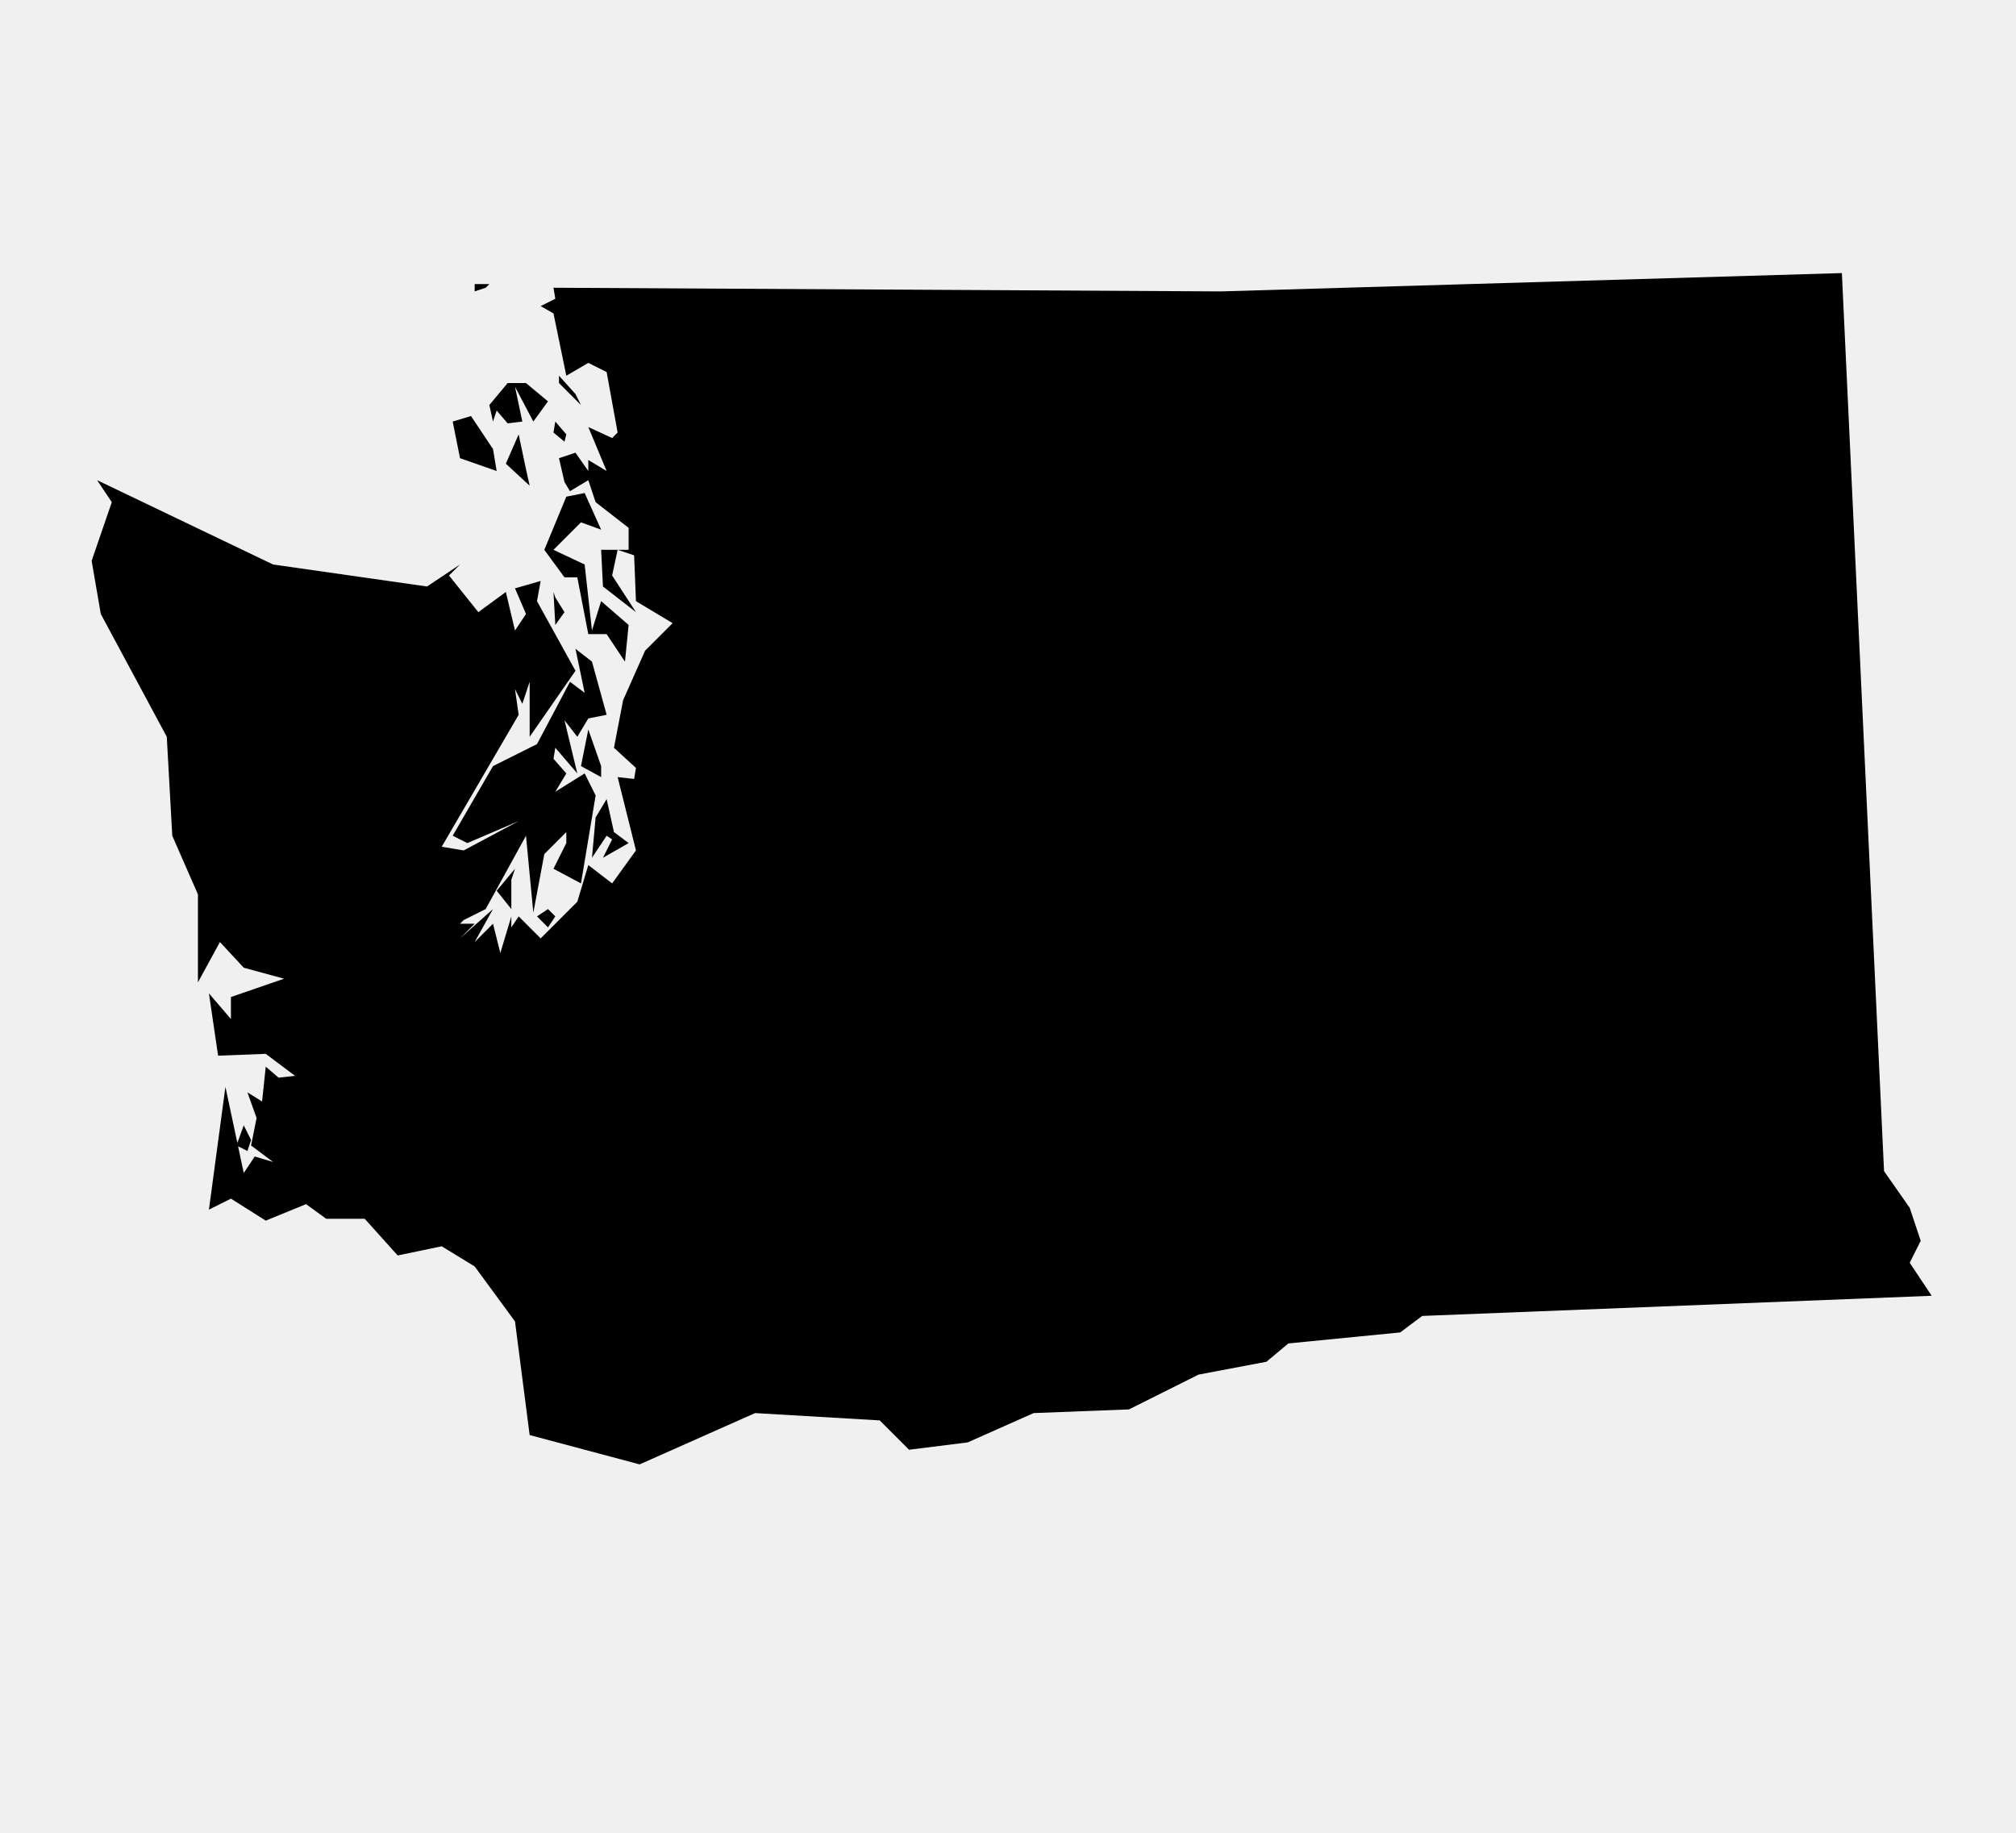
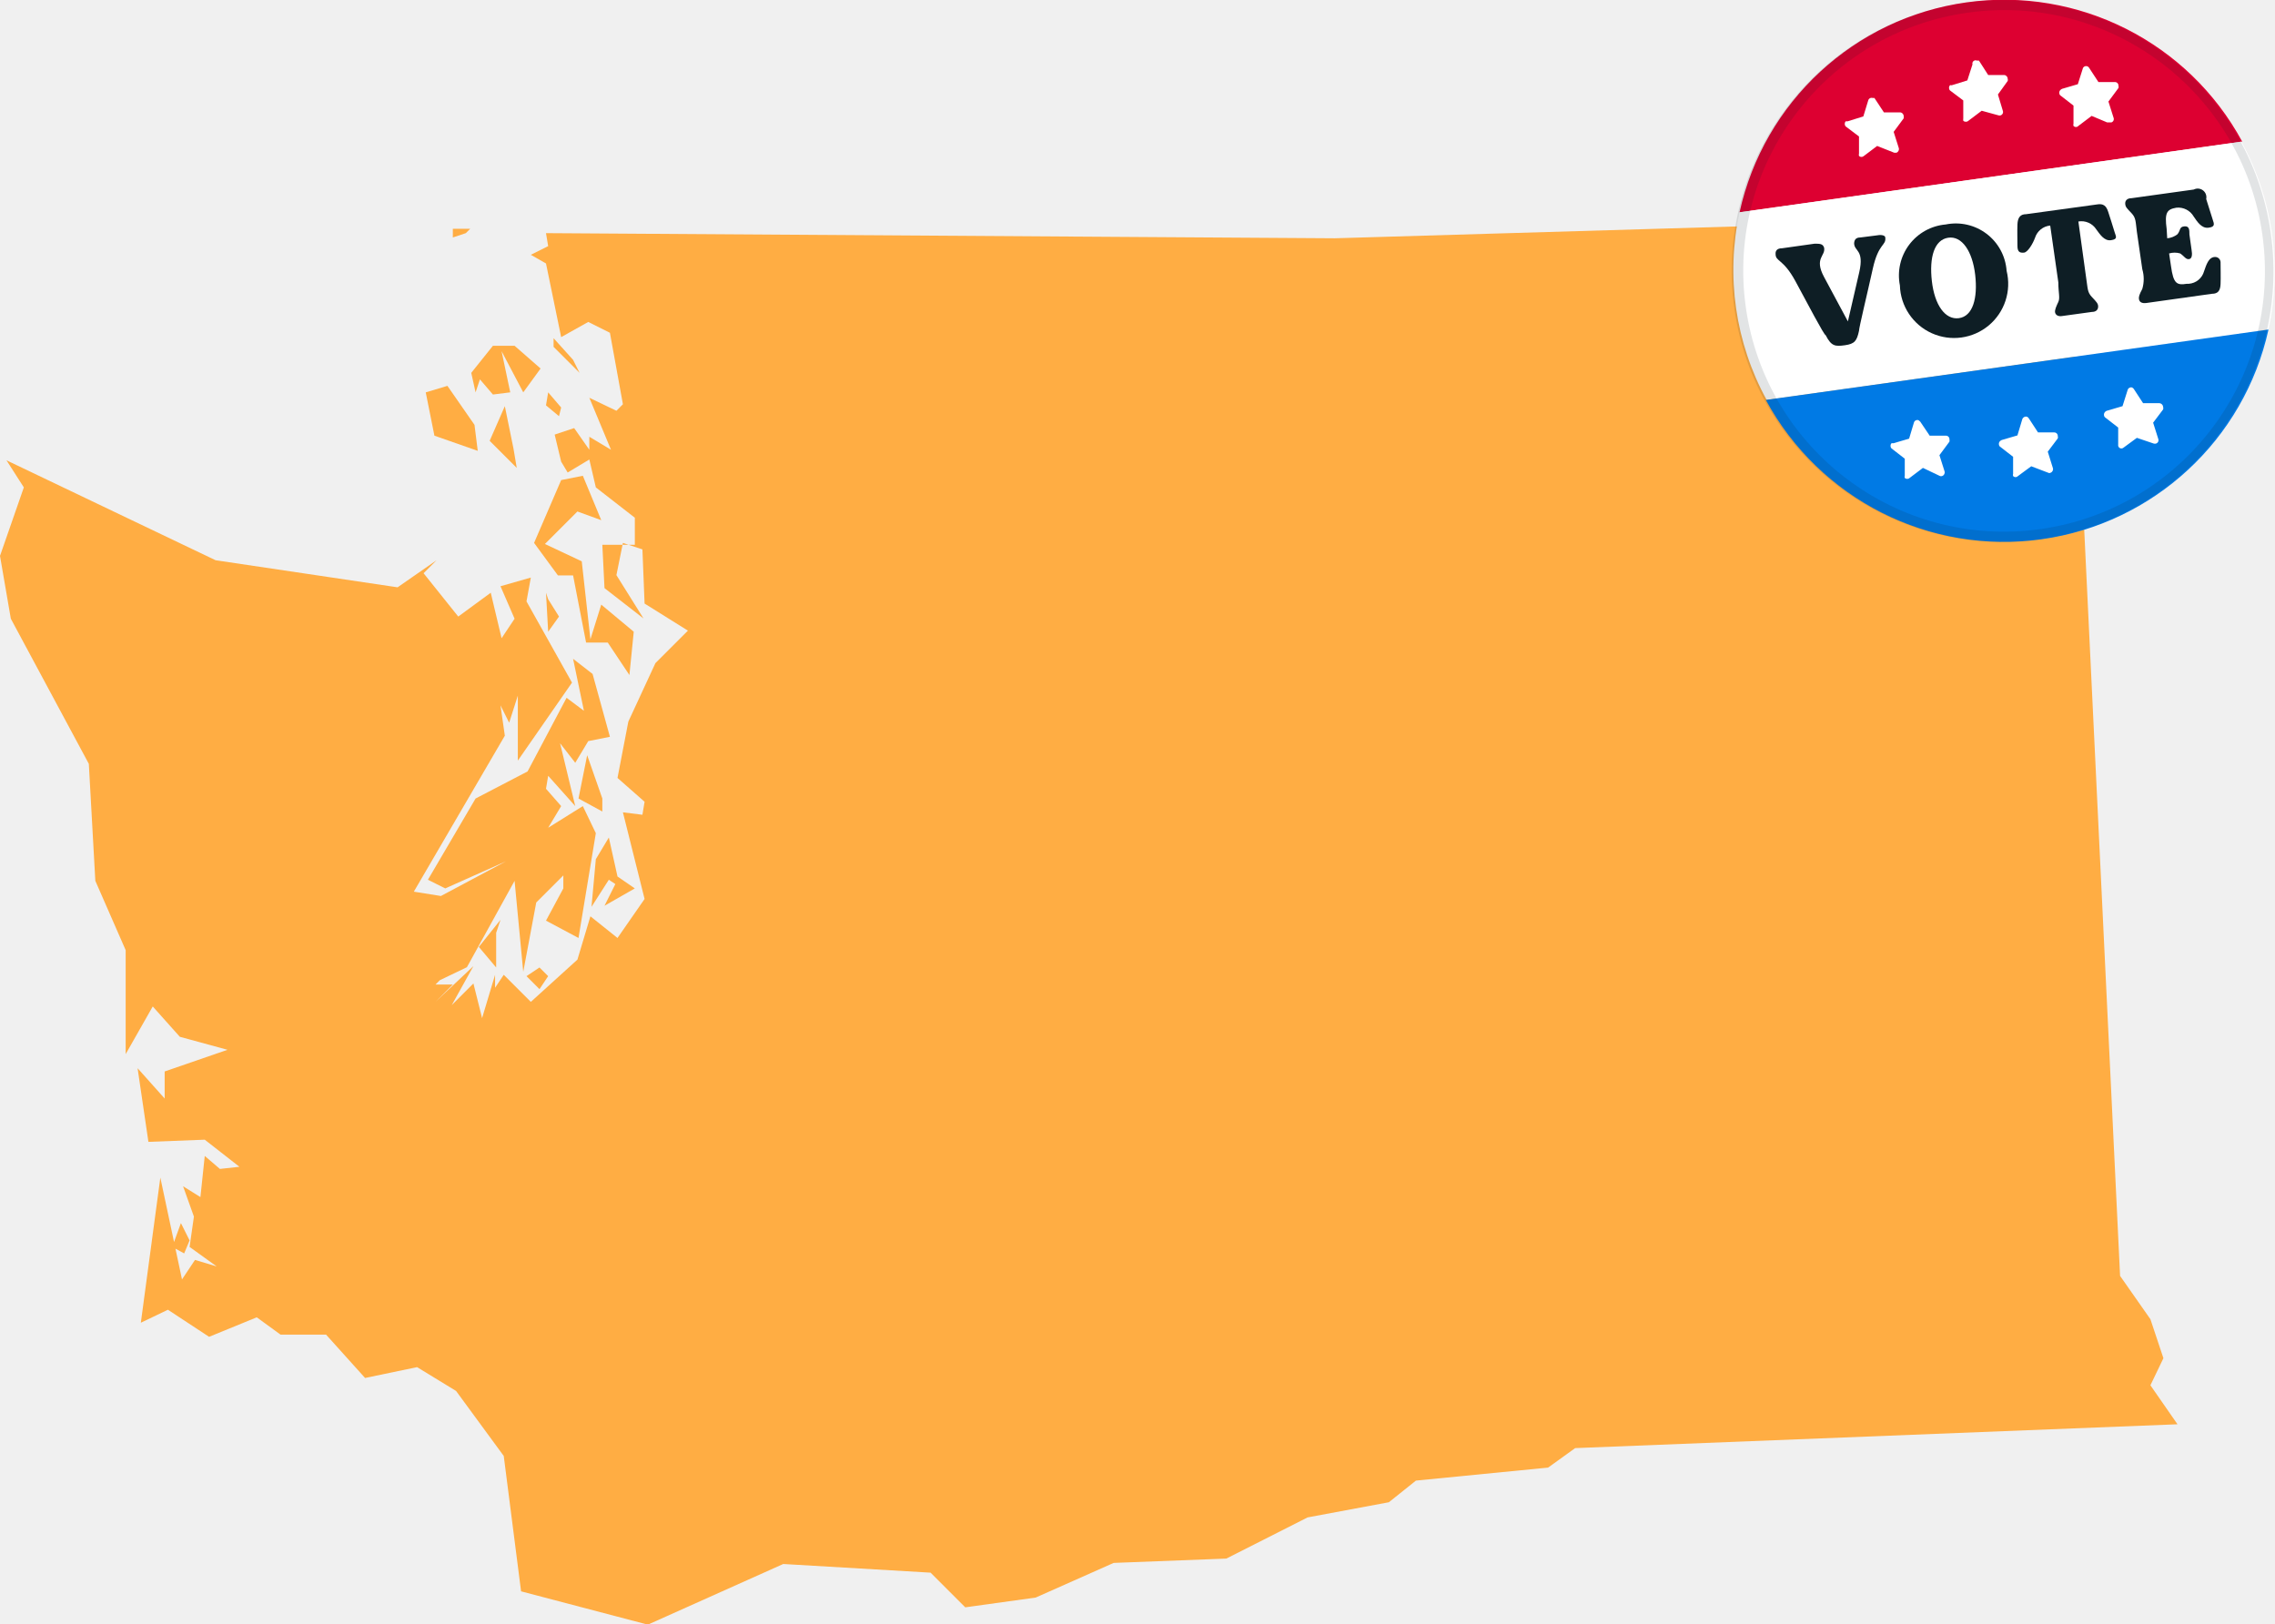
- <svg xmlns="http://www.w3.org/2000/svg" version="1.1" width="88" height="80" viewBox="0 0 88 80">
-   <path d="M10.8 50.24l0.16-0.48-0.32-0.64-0.32 0.88zM23.92 40.48l0.32-0.48-0.32-0.32-0.48 0.32zM22.32 39.68v-1.28l0.16-0.48-0.8 0.96zM26.8 36.32l-0.32-1.44-0.48 0.8-0.16 1.76 0.64-0.96 0.24 0.16-0.4 0.8 1.12-0.64zM26.24 33.44l-0.56-1.6-0.32 1.6 0.88 0.48v-0.48zM24.64 26.72l-0.4-0.64-0.080-0.24 0.080 1.44zM25.52 21.52l-0.8 0.16-0.96 2.32 0.88 1.2h0.56l0.48 2.48h0.8l0.8 1.2 0.16-1.6-1.2-1.040-0.4 1.28-0.32-2.88-1.36-0.64 1.2-1.2 0.88 0.32zM22.96 20.48l-0.32-1.52-0.56 1.28 1.040 0.96zM24.64 19.28l0.080-0.32-0.48-0.56-0.080 0.48zM21.52 19.6l-0.96-1.44-0.8 0.24 0.32 1.6 1.6 0.56zM22.96 16.72h-0.8l-0.8 0.96 0.16 0.72 0.16-0.48 0.48 0.56 0.64-0.080-0.32-1.52 0.8 1.52 0.64-0.88zM25.36 17.68l-0.24-0.48-0.72-0.8v0.32zM21.2 12.56l0.16-0.16h-0.64v0.32zM80.4 11.92l-27.12 0.8-29.12-0.16 0.080 0.48-0.64 0.32 0.56 0.32 0.56 2.72 0.96-0.56 0.8 0.4 0.48 2.64-0.24 0.24-1.040-0.48 0.8 1.92-0.8-0.48v0.48l-0.56-0.8-0.72 0.24 0.24 1.040 0.24 0.4 0.8-0.48 0.32 0.96 1.44 1.12v0.96h-1.2l0.080 1.6 1.44 1.12-1.040-1.6 0.24-1.12 0.72 0.24 0.080 2 1.6 0.96-1.2 1.2-0.96 2.16-0.4 2.080 0.96 0.88-0.080 0.48-0.72-0.080 0.8 3.2-1.040 1.44-1.040-0.8-0.48 1.6-1.6 1.6-0.96-0.96-0.32 0.48v-0.48l-0.48 1.6-0.32-1.28-0.8 0.8 0.8-1.44-1.44 1.28 0.64-0.64h-0.64l0.16-0.16 0.96-0.48 1.76-3.2 0.32 3.36 0.48-2.56 0.96-0.96v0.48l-0.56 1.12 1.2 0.64 0.64-3.84-0.48-0.96-1.28 0.8 0.48-0.8-0.56-0.64 0.080-0.48 0.96 1.12-0.56-2.32 0.56 0.72 0.48-0.8 0.8-0.16-0.64-2.32-0.72-0.56 0.4 1.92-0.64-0.48-1.44 2.72-1.92 0.96-1.76 3.040 0.64 0.32 2.24-0.96-2.4 1.28-0.96-0.16 3.36-5.76-0.16-1.12 0.32 0.64 0.32-0.96v2.4l2-2.88-1.68-3.040 0.16-0.88-1.12 0.32 0.48 1.12-0.48 0.72-0.4-1.68-1.2 0.88-1.28-1.6 0.48-0.48-1.44 0.96-6.72-0.96-7.68-3.68 0.64 0.96-0.88 2.56 0.4 2.32 2.88 5.36 0.24 4.32 1.12 2.56v3.84l0.96-1.76 1.040 1.12 1.76 0.48-2.32 0.8v0.96l-0.96-1.12 0.4 2.72 2.080-0.080 1.28 0.96-0.72 0.080-0.56-0.48-0.16 1.52-0.64-0.4 0.4 1.12-0.24 1.2 0.96 0.72-0.8-0.24-0.48 0.72-0.8-3.76-0.72 5.36 0.96-0.48 1.52 0.96 1.76-0.72 0.88 0.64h1.68l1.44 1.6 1.92-0.4 1.44 0.88 1.76 2.4 0.64 4.96 4.8 1.28 5.040-2.24 5.44 0.32 1.28 1.28 2.56-0.32 2.88-1.28 4.16-0.16 3.040-1.52 2.96-0.56 0.96-0.8 4.88-0.48 0.96-0.72 22.24-0.88-0.96-1.44 0.48-0.96-0.48-1.44-1.12-1.6z" />
+ <svg xmlns="http://www.w3.org/2000/svg" id="Layer_1" data-name="Layer 1" viewBox="0 0 84 59.97">
+   <defs>
+     <style>.cls-1{fill:#ffad43;}.cls-2{fill:#dd0031;}.cls-3{fill:#fff;}.cls-4{fill:#007ae5;}.cls-5,.cls-6{fill:#0e1e25;}.cls-6{fill-opacity:0.12;fill-rule:evenodd;}</style>
+   </defs>
+   <path class="cls-1" d="M6.8,46.29,7,45.81l-.32-.64-.32.88Zm13.12-9.76.32-.48-.32-.32-.48.32Zm-1.6-.8V34.45l.16-.48-.8,1Zm4.48-3.36-.32-1.44-.48.8-.16,1.76.64-1,.24.16-.4.8,1.12-.64Zm-.56-2.88-.56-1.6-.32,1.6.88.48Zm-1.6-6.72-.4-.64-.08-.24.08,1.44Zm.88-5.2-.8.16-1,2.32.88,1.2h.56l.48,2.48h.8l.8,1.2.16-1.6-1.2-1-.4,1.28-.32-2.88-1.36-.64,1.2-1.2.88.32Zm-2.56-1L18.64,15l-.56,1.28,1,1Zm1.68-1.2.08-.32-.48-.56-.08.48Zm-3.12.32-1-1.44-.8.24.32,1.6,1.6.56ZM19,12.77h-.8l-.8,1,.16.72.16-.48.48.56.64-.08-.32-1.52.8,1.52.64-.88Zm2.4,1-.24-.48-.72-.8v.32ZM17.2,8.61l.16-.16h-.64v.32ZM76.4,8l-27.12.8L20.16,8.61l.08.48-.64.32.56.32.56,2.72,1-.56.8.4L23,14.93l-.24.24-1-.48.8,1.92-.8-.48v.48l-.56-.8-.72.24.24,1,.24.4.8-.48L22,18l1.44,1.12v1h-1.2l.08,1.6,1.44,1.12-1-1.6L23,20.05l.72.24.08,2,1.6,1-1.2,1.2-1,2.16-.4,2.08,1,.88-.08.48L23,30l.8,3.2-1,1.44-1-.8-.48,1.6L19.6,37l-1-1-.32.48v-.48l-.48,1.6-.32-1.28-.8.8.8-1.44L16.08,37l.64-.64h-.64l.16-.16,1-.48L19,32.53l.32,3.36.48-2.56,1-1v.48L20.16,34l1.2.64L22,30.77l-.48-1-1.28.8.48-.8-.56-.64.08-.48,1,1.12-.56-2.32.56.72.48-.8.8-.16-.64-2.32-.72-.56.4,1.92-.64-.48-1.44,2.72-1.92,1-1.76,3,.64.32,2.24-1-2.4,1.28-1-.16,3.36-5.76-.16-1.12.32.64.32-1v2.4l2-2.88-1.68-3,.16-.88-1.12.32L19,22.85l-.48.72-.4-1.68-1.2.88-1.28-1.6.48-.48-1.44,1-6.72-1L.24,17l.64,1L0,20.53l.4,2.32,2.88,5.36.24,4.32,1.12,2.56v3.84l1-1.76,1,1.12,1.76.48-2.32.8v1l-1-1.12.4,2.72,2.08-.08,1.28,1-.72.08-.56-.48-.16,1.52-.64-.4.4,1.12L7,46.05l1,.72-.8-.24-.48.72-.8-3.76-.72,5.36,1-.48,1.52,1,1.76-.72.88.64h1.68l1.44,1.6,1.92-.4,1.44.88,1.76,2.4.64,5L23.92,60l5-2.24,5.44.32,1.28,1.28L38.24,59l2.88-1.28,4.16-.16,3-1.52,3-.56,1-.8,4.88-.48,1-.72,22.24-.88-1-1.44.48-1-.48-1.44-1.12-1.6Z" />
+   <path class="cls-2" d="M82.79,5.23,64.23,7.84A10,10,0,0,1,82.79,5.23Z" />
+   <path class="cls-3" d="M83.76,12.17a10,10,0,0,0-1-6.94L64.23,7.84a10,10,0,0,0,1,6.93Z" />
+   <path class="cls-4" d="M83.76,12.17a10,10,0,0,1-18.56,2.6Z" />
+   <path class="cls-3" d="M69.31,5.39l-.49.37a.13.13,0,0,1-.18,0,.16.16,0,0,1,0-.09l0-.63-.49-.37a.14.14,0,0,1,0-.19s0,0,.07,0l.58-.18.18-.59a.13.13,0,0,1,.17-.09.15.15,0,0,1,.06,0l.35.53h.6a.14.14,0,0,1,.13.14.19.19,0,0,1,0,.08l-.37.5.19.6a.14.14,0,0,1-.09.17h-.08Z" />
+   <path class="cls-3" d="M73.17,4.09l-.49.37a.14.14,0,0,1-.19,0,.29.29,0,0,1,0-.09V3.71L72,3.34a.14.14,0,0,1,0-.19.07.07,0,0,1,.06,0l.58-.18.19-.59A.12.12,0,0,1,73,2.24a.13.13,0,0,1,.07,0l.34.53H74a.14.14,0,0,1,.13.14.11.11,0,0,1,0,.08l-.36.5.18.6a.13.13,0,0,1-.08.17.11.11,0,0,1-.08,0Z" />
+   <path class="cls-3" d="M77.23,4.28l-.49.37a.12.12,0,0,1-.18,0,.11.11,0,0,1,0-.08V3.9l-.49-.38a.14.14,0,0,1,0-.19.18.18,0,0,1,.07-.05l.58-.17.19-.6a.13.13,0,0,1,.23,0l.34.52h.61a.13.13,0,0,1,.13.14.11.11,0,0,1,0,.08l-.37.5.19.6a.13.13,0,0,1-.08.17H77.8Z" />
+   <path class="cls-3" d="M71,17.28l-.49.37a.13.13,0,0,1-.18,0,.11.11,0,0,1,0-.08l0-.63-.49-.38a.14.14,0,0,1,0-.19.18.18,0,0,1,.07,0l.58-.17.18-.6a.13.13,0,0,1,.17-.08s0,0,.06.05l.35.52h.6a.13.13,0,0,1,.13.14.19.19,0,0,1,0,.08l-.37.5.19.6a.14.14,0,0,1-.09.17.11.11,0,0,1-.08,0Z" />
+   <path class="cls-3" d="M75,17.22l-.49.36a.12.12,0,0,1-.18,0,.11.11,0,0,1,0-.08l0-.63-.49-.38a.14.14,0,0,1,0-.19.18.18,0,0,1,.07-.05l.58-.17.18-.6a.14.14,0,0,1,.17-.09.13.13,0,0,1,.07.06l.34.52h.6a.13.13,0,0,1,.13.14.12.12,0,0,1,0,.08l-.37.49.19.61a.14.14,0,0,1-.09.17.08.08,0,0,1-.08,0Z" />
+   <path class="cls-3" d="M78.9,16.17l-.49.36a.12.12,0,0,1-.2-.11v-.63l-.49-.38a.14.14,0,0,1,0-.19.12.12,0,0,1,.07-.05l.58-.17.19-.6a.13.13,0,0,1,.16-.09.13.13,0,0,1,.07.06l.34.52h.61a.15.15,0,0,1,.13.14.16.16,0,0,1,0,.09l-.37.49.19.6a.13.13,0,0,1-.08.17.14.14,0,0,1-.09,0Z" />
+   <path class="cls-5" d="M69.32,8.69l-.63.08c-.17,0-.22.09-.23.21,0,.31.38.23.19,1.07l-.42,1.82-.88-1.64c-.38-.71.07-.77,0-1.09C67.3,9,67.19,9,67,9l-1.21.17c-.17,0-.24.09-.23.21,0,.29.28.17.73,1s1.06,2,1.12,2c.21.41.35.42.71.37s.44-.16.52-.53c0-.12.3-1.35.51-2.3s.5-.84.46-1.15C69.61,8.7,69.48,8.66,69.32,8.69Z" />
+   <path class="cls-5" d="M71.84,8.29a1.89,1.89,0,0,0-1.69,2.25A2,2,0,1,0,74.09,10,1.88,1.88,0,0,0,71.84,8.29Zm.49,3.46c-.51.07-.9-.49-1-1.37s.09-1.52.6-1.6.9.5,1,1.37S72.84,11.68,72.33,11.75Z" />
+   <path class="cls-5" d="M78.08,8.58c-.07-.24-.17-.54-.24-.76s-.18-.31-.41-.27l-2.62.36c-.22,0-.31.13-.32.38s0,.55,0,.79.1.26.24.25.33-.33.41-.55a.65.65,0,0,1,.56-.45l.3,2.1c0,.38.07.57,0,.72s-.14.3-.12.39.11.16.27.13l1.09-.15c.16,0,.23-.09.23-.2s-.06-.17-.23-.35-.15-.3-.21-.69l-.29-2.1a.65.65,0,0,1,.66.29c.14.19.3.44.55.4S78.13,8.74,78.08,8.58Z" />
+   <path class="cls-5" d="M81.79,9.49c-.25,0-.33.31-.41.53a.63.63,0,0,1-.56.46h-.07c-.38.06-.5,0-.59-.65l-.07-.47a.72.72,0,0,1,.41,0c.16.11.2.22.32.21s.13-.17.1-.34l-.08-.57c0-.17,0-.32-.19-.3s-.13.14-.25.29a.71.71,0,0,1-.38.15L80,8.46c-.08-.6,0-.73.36-.79A.66.66,0,0,1,81,8c.13.19.29.44.54.41s.22-.13.16-.3l-.24-.76A.32.32,0,0,0,81,7l-2.3.32c-.16,0-.24.09-.23.21s.06.16.23.34.15.31.2.69l.2,1.38a1.29,1.29,0,0,1,0,.73c-.11.21-.14.29-.12.39s.11.15.27.13l2.42-.34c.23,0,.31-.12.32-.36s0-.56,0-.81A.2.2,0,0,0,81.79,9.49Z" />
+   <path class="cls-6" d="M75.34,19.54a9.63,9.63,0,1,0-10.88-8.2A9.63,9.63,0,0,0,75.34,19.54Zm0,.37a10,10,0,1,0-11.3-8.51A10,10,0,0,0,75.39,19.91Z" />
</svg>
